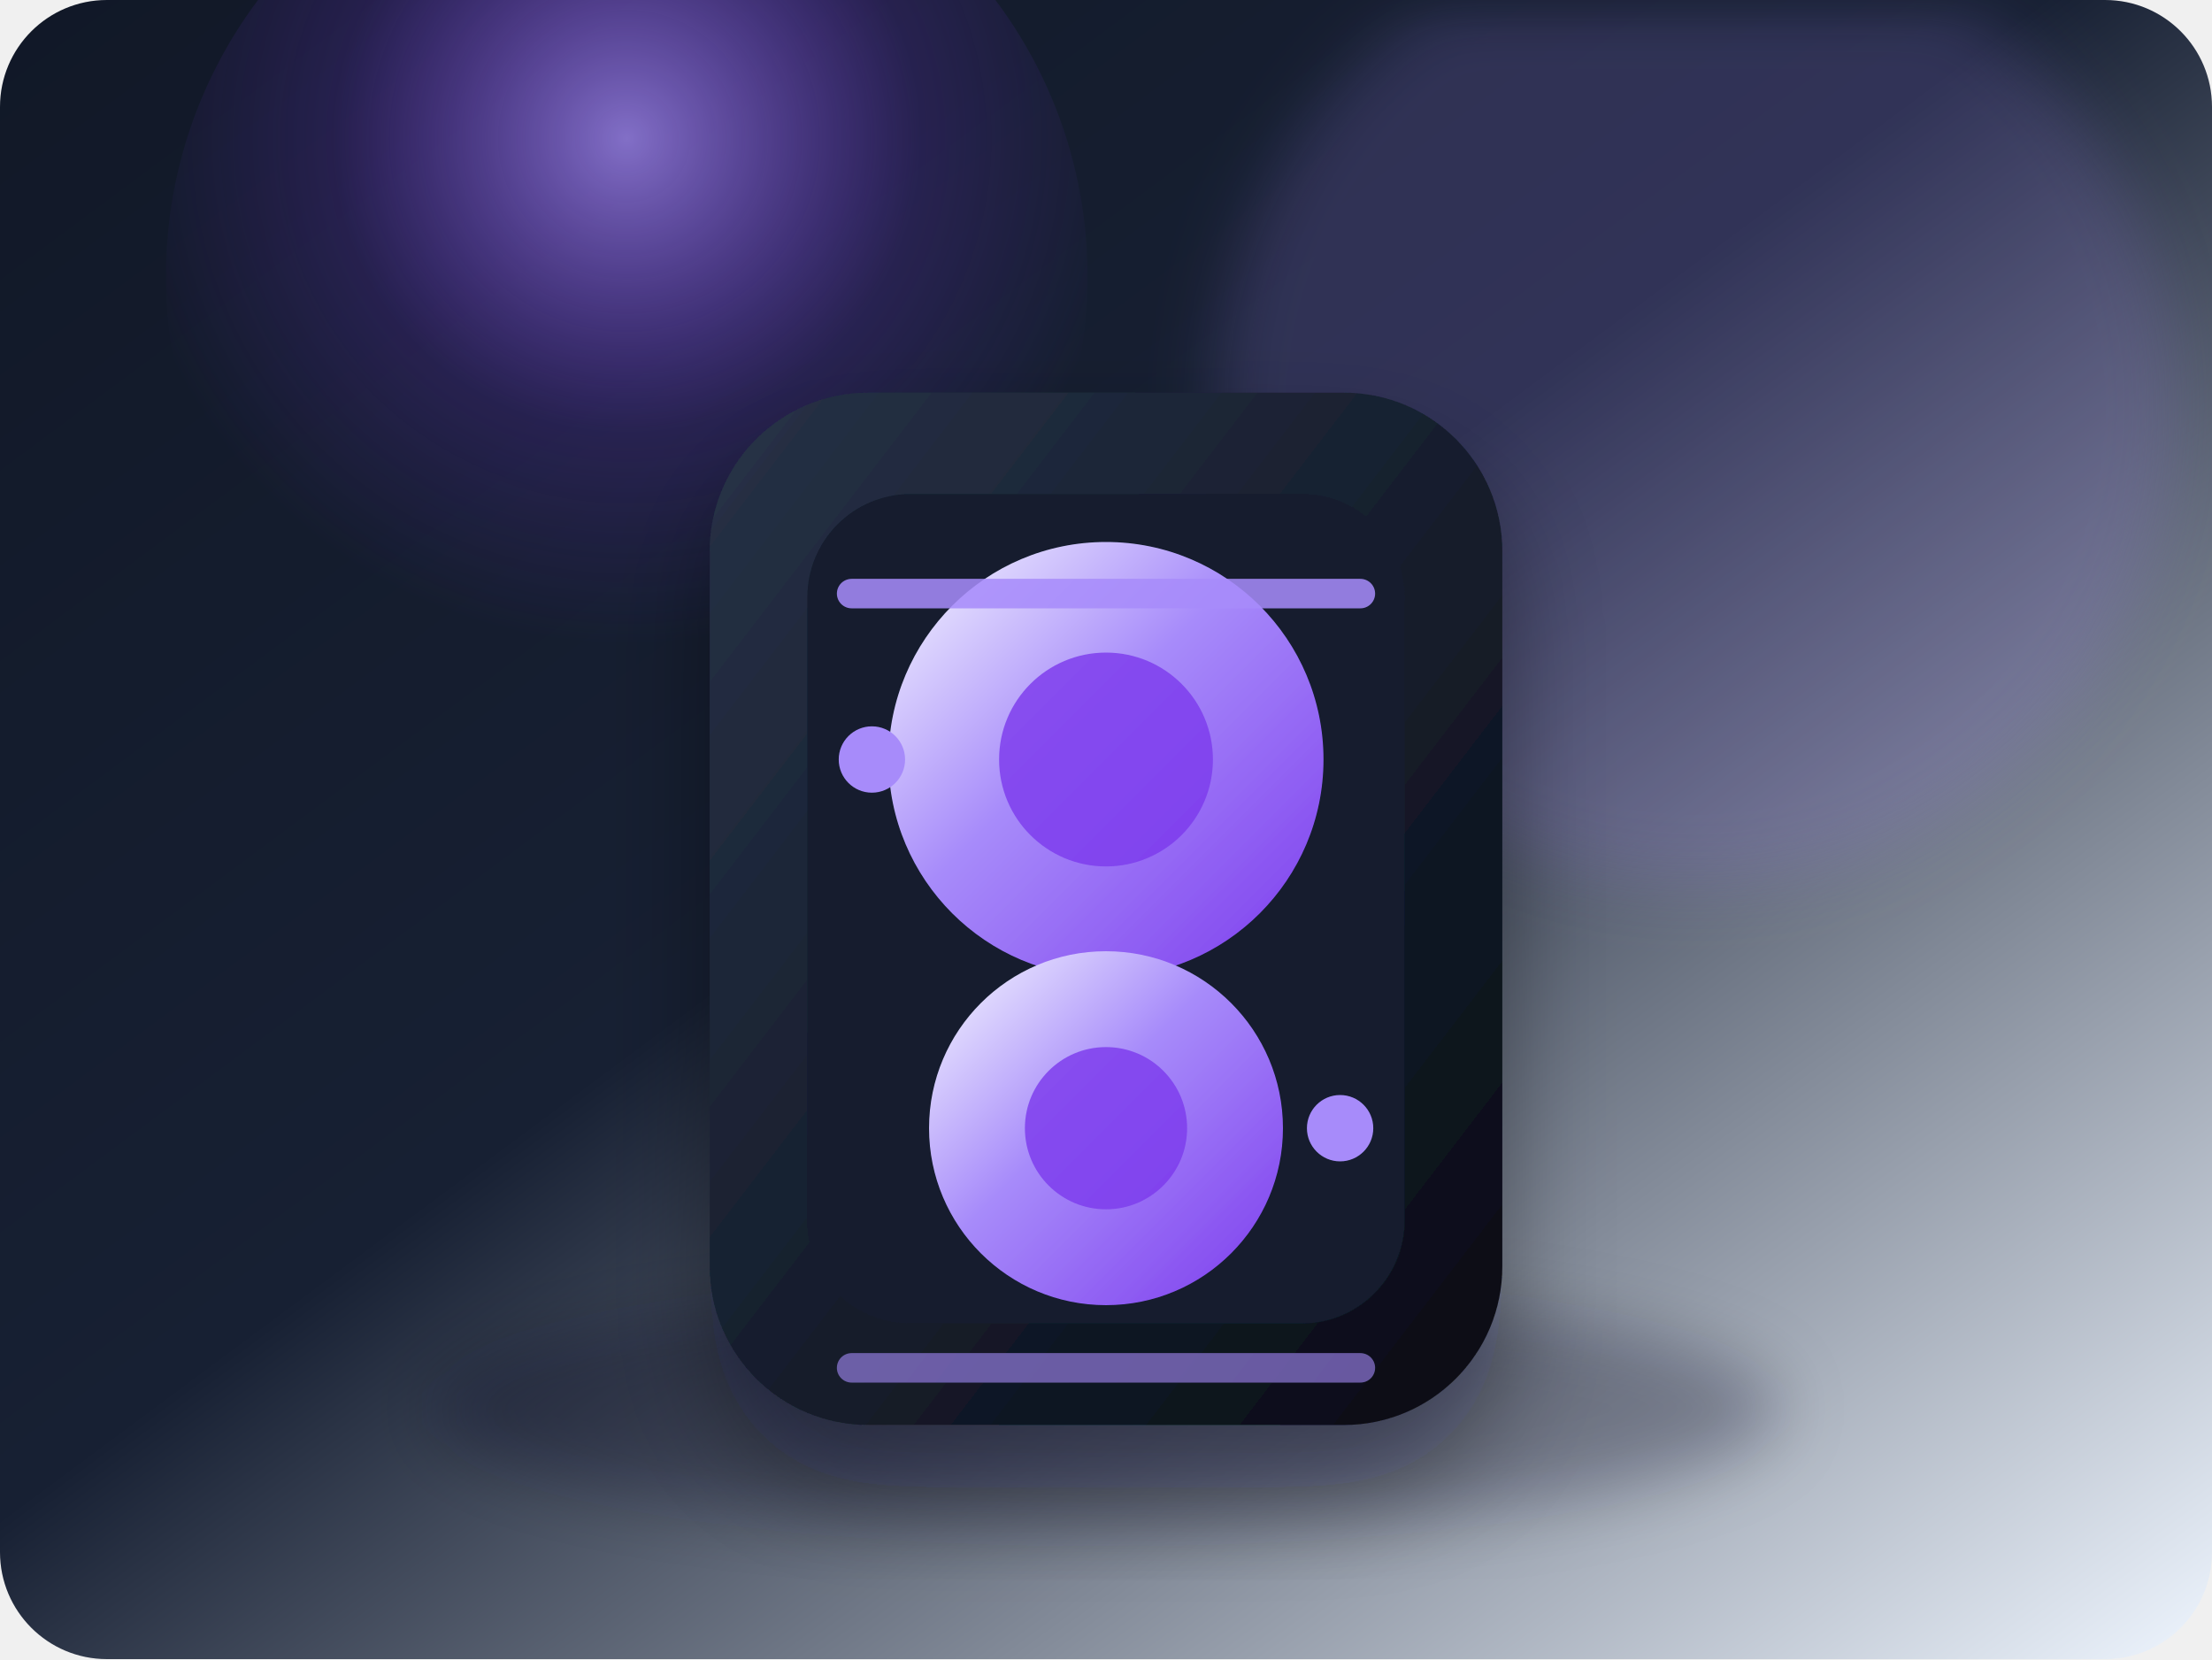
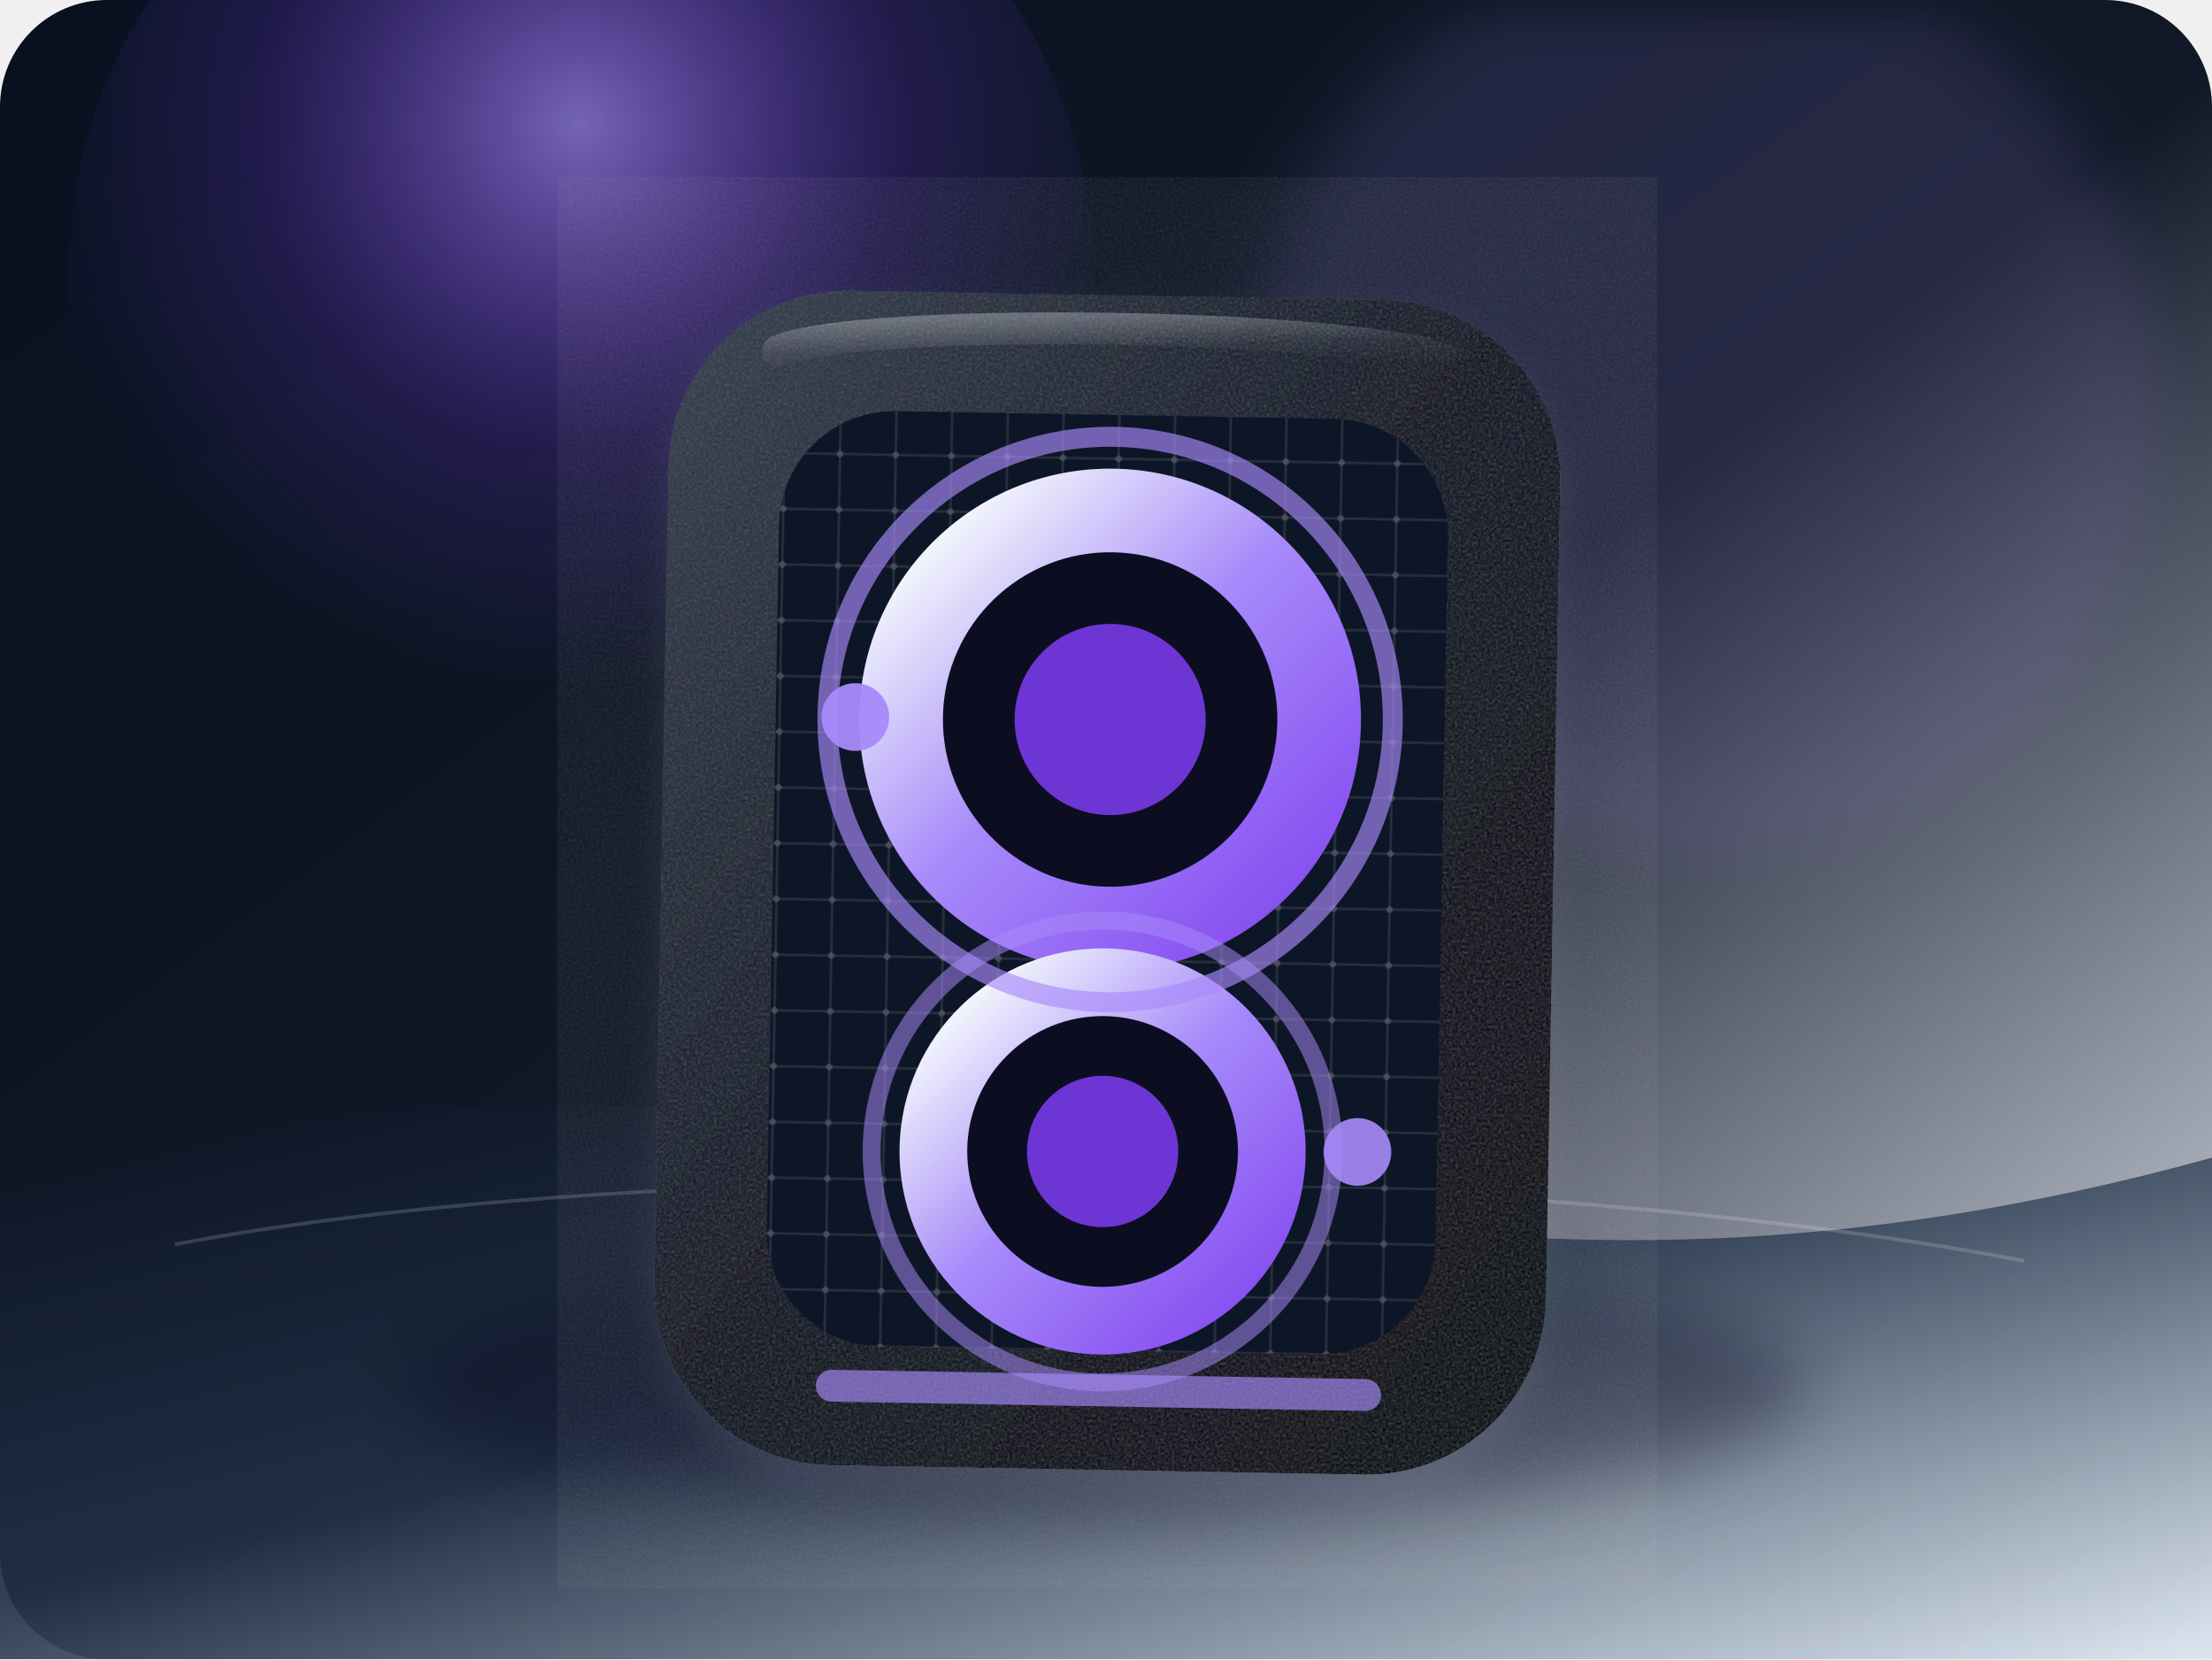
<svg xmlns="http://www.w3.org/2000/svg" width="1200" height="900" viewBox="0 0 1200 900" role="img" aria-labelledby="title desc">
  <defs>
    <linearGradient id="bg" x1="0" x2="1" y1="0" y2="1">
-       <stop offset="0%" stop-color="#111827" />
-       <stop offset="46%" stop-color="#172033" />
-       <stop offset="100%" stop-color="#eff6ff" />
+       <stop offset="0%" stop-color="#07111f" />
+       <stop offset="52%" stop-color="#111827" />
+       <stop offset="100%" stop-color="#e8eef7" />
+     </linearGradient>
+     <linearGradient id="floor" x1="0" x2="1" y1="0" y2="1">
+       <stop offset="0%" stop-color="#0b1220" />
+       <stop offset="45%" stop-color="#223047" />
+       <stop offset="100%" stop-color="#dbe6f0" />
    </linearGradient>
    <radialGradient id="halo" cx="50%" cy="35%" r="55%">
-       <stop offset="0%" stop-color="#a78bfa" stop-opacity="0.75" />
-       <stop offset="58%" stop-color="#7c3aed" stop-opacity="0.18" />
+       <stop offset="0%" stop-color="#a78bfa" stop-opacity="0.68" />
+       <stop offset="58%" stop-color="#7c3aed" stop-opacity="0.2" />
      <stop offset="100%" stop-color="#7c3aed" stop-opacity="0" />
    </radialGradient>
    <linearGradient id="body" x1="0" x2="1" y1="0" y2="1">
-       <stop offset="0%" stop-color="#f8fbff" />
-       <stop offset="44%" stop-color="#a78bfa" />
+       <stop offset="0%" stop-color="#ffffff" />
+       <stop offset="14%" stop-color="#f3f7fb" />
+       <stop offset="48%" stop-color="#a78bfa" />
      <stop offset="100%" stop-color="#7c3aed" />
    </linearGradient>
    <linearGradient id="darkBody" x1="0" x2="1" y1="0" y2="1">
-       <stop offset="0%" stop-color="#273247" />
-       <stop offset="100%" stop-color="#060b14" />
+       <stop offset="0%" stop-color="#3a465a" />
+       <stop offset="42%" stop-color="#141d2d" />
+       <stop offset="100%" stop-color="#04070d" />
+     </linearGradient>
+     <linearGradient id="rubber" x1="0" x2="1" y1="0" y2="1">
+       <stop offset="0%" stop-color="#374151" />
+       <stop offset="48%" stop-color="#111827" />
+       <stop offset="100%" stop-color="#030712" />
+     </linearGradient>
+     <linearGradient id="cushion" x1="0" x2="1" y1="0" y2="1">
+       <stop offset="0%" stop-color="#64748b" />
+       <stop offset="40%" stop-color="#1f2937" />
+       <stop offset="100%" stop-color="#020617" />
+     </linearGradient>
+     <linearGradient id="metal" x1="0" x2="1" y1="0" y2="1">
+       <stop offset="0%" stop-color="#f8fafc" />
+       <stop offset="36%" stop-color="#b6c2d1" />
+       <stop offset="66%" stop-color="#5b6b80" />
+       <stop offset="100%" stop-color="#111827" />
+     </linearGradient>
+     <linearGradient id="glass" x1="0" x2="1" y1="0" y2="1">
+       <stop offset="0%" stop-color="#ffffff" stop-opacity="0.88" />
+       <stop offset="55%" stop-color="#ffffff" stop-opacity="0.18" />
+       <stop offset="100%" stop-color="#ffffff" stop-opacity="0" />
    </linearGradient>
    <filter id="shadow" x="-30%" y="-30%" width="160%" height="170%">
-       <feDropShadow dx="0" dy="34" stdDeviation="28" flood-color="#020617" flood-opacity="0.38" />
+       <feDropShadow dx="0" dy="32" stdDeviation="24" flood-color="#020617" flood-opacity="0.45" />
+       <feDropShadow dx="0" dy="8" stdDeviation="8" flood-color="#ffffff" flood-opacity="0.08" />
    </filter>
    <filter id="soft" x="-20%" y="-20%" width="140%" height="140%">
      <feGaussianBlur stdDeviation="18" />
    </filter>
+     <filter id="texture" x="-8%" y="-8%" width="116%" height="116%">
+       <feTurbulence type="fractalNoise" baseFrequency="0.7" numOctaves="2" seed="2928" result="noise" />
+       <feColorMatrix in="noise" type="saturate" values="0" />
+       <feComponentTransfer>
+         <feFuncA type="table" tableValues="0 0.12" />
+       </feComponentTransfer>
+       <feBlend in="SourceGraphic" mode="soft-light" />
+     </filter>
+     <pattern id="fineMesh" width="28" height="28" patternUnits="userSpaceOnUse">
+       <path d="M0 14H28M14 0V28" stroke="#e2e8f0" stroke-width="1.2" opacity="0.12" />
+       <circle cx="14" cy="14" r="1.7" fill="#e2e8f0" opacity="0.2" />
+     </pattern>
  </defs>
  <rect width="1200" height="900" rx="58" fill="url(#bg)" />
-   <circle cx="340" cy="150" r="250" fill="url(#halo)" />
-   <circle cx="920" cy="220" r="260" fill="#a78bfa" opacity="0.18" filter="url(#soft)" />
-   <ellipse cx="600" cy="764" rx="365" ry="66" fill="#020617" opacity="0.28" filter="url(#soft)" />
-   <g filter="url(#shadow)" transform="translate(0 8)">
-     <rect x="385" y="205" width="430" height="560" rx="86" fill="url(#darkBody)" />
-     <rect x="438" y="260" width="324" height="450" rx="56" fill="#121c2d" />
-     <circle cx="600" cy="404" r="118" fill="url(#body)" />
-     <circle cx="600" cy="404" r="58" fill="#7c3aed" opacity="0.82" />
-     <circle cx="600" cy="604" r="96" fill="url(#body)" />
-     <circle cx="600" cy="604" r="44" fill="#7c3aed" opacity="0.82" />
-     <path d="M462 314 H738" stroke="#a78bfa" stroke-width="16" stroke-linecap="round" opacity="0.86" />
-     <path d="M462 734 H738" stroke="#a78bfa" stroke-width="16" stroke-linecap="round" opacity="0.6" />
-     <circle cx="473" cy="404" r="18" fill="#a78bfa" />
-     <circle cx="727" cy="604" r="18" fill="#a78bfa" />
+   <circle cx="315" cy="150" r="278" fill="url(#halo)" />
+   <circle cx="925" cy="218" r="246" fill="#a78bfa" opacity="0.14" filter="url(#soft)" />
+   <path d="M0 635 C210 590 392 585 596 636 C815 690 1004 682 1200 628 V900 H0 Z" fill="url(#floor)" opacity="0.92" />
+   <path d="M95 675 C358 625 828 632 1098 684" fill="none" stroke="#ffffff" stroke-width="2" opacity="0.16" />
+   <ellipse cx="600" cy="752" rx="380" ry="70" fill="#020617" opacity="0.32" filter="url(#soft)" />
+   <g transform="translate(600 535) scale(1.08) translate(-600 -535)">
+     <g filter="url(#shadow)" transform="rotate(1 600 520) translate(0 4)">
+       <rect x="376" y="184" width="448" height="590" rx="90" fill="url(#rubber)" filter="url(#texture)" />
+       <rect x="432" y="244" width="336" height="470" rx="58" fill="#101827" />
+       <rect x="432" y="244" width="336" height="470" rx="58" fill="url(#fineMesh)" opacity="0.9" />
+       <circle cx="600" cy="397" r="126" fill="url(#body)" />
+       <circle cx="600" cy="397" r="84" fill="#0b1120" />
+       <circle cx="600" cy="397" r="48" fill="#7c3aed" opacity="0.88" />
+       <circle cx="600" cy="614" r="102" fill="url(#body)" />
+       <circle cx="600" cy="614" r="68" fill="#0b1120" />
+       <circle cx="600" cy="614" r="38" fill="#7c3aed" opacity="0.88" />
+       <circle cx="600" cy="397" r="142" fill="none" stroke="#a78bfa" stroke-width="10" opacity="0.65" />
+       <circle cx="600" cy="614" r="116" fill="none" stroke="#a78bfa" stroke-width="9" opacity="0.52" />
+       <path d="M462 304 H738" stroke="url(#metal)" stroke-width="18" stroke-linecap="round" />
+       <path d="M466 734 H734" stroke="#a78bfa" stroke-width="16" stroke-linecap="round" opacity="0.65" />
+       <circle cx="472" cy="398" r="17" fill="#a78bfa" opacity="0.95" />
+       <circle cx="728" cy="612" r="17" fill="#a78bfa" opacity="0.9" />
+       <path d="M430 215 C470 196 730 196 770 215" fill="none" stroke="url(#glass)" stroke-width="16" stroke-linecap="round" opacity="0.32" />
+     </g>
  </g>
</svg>
